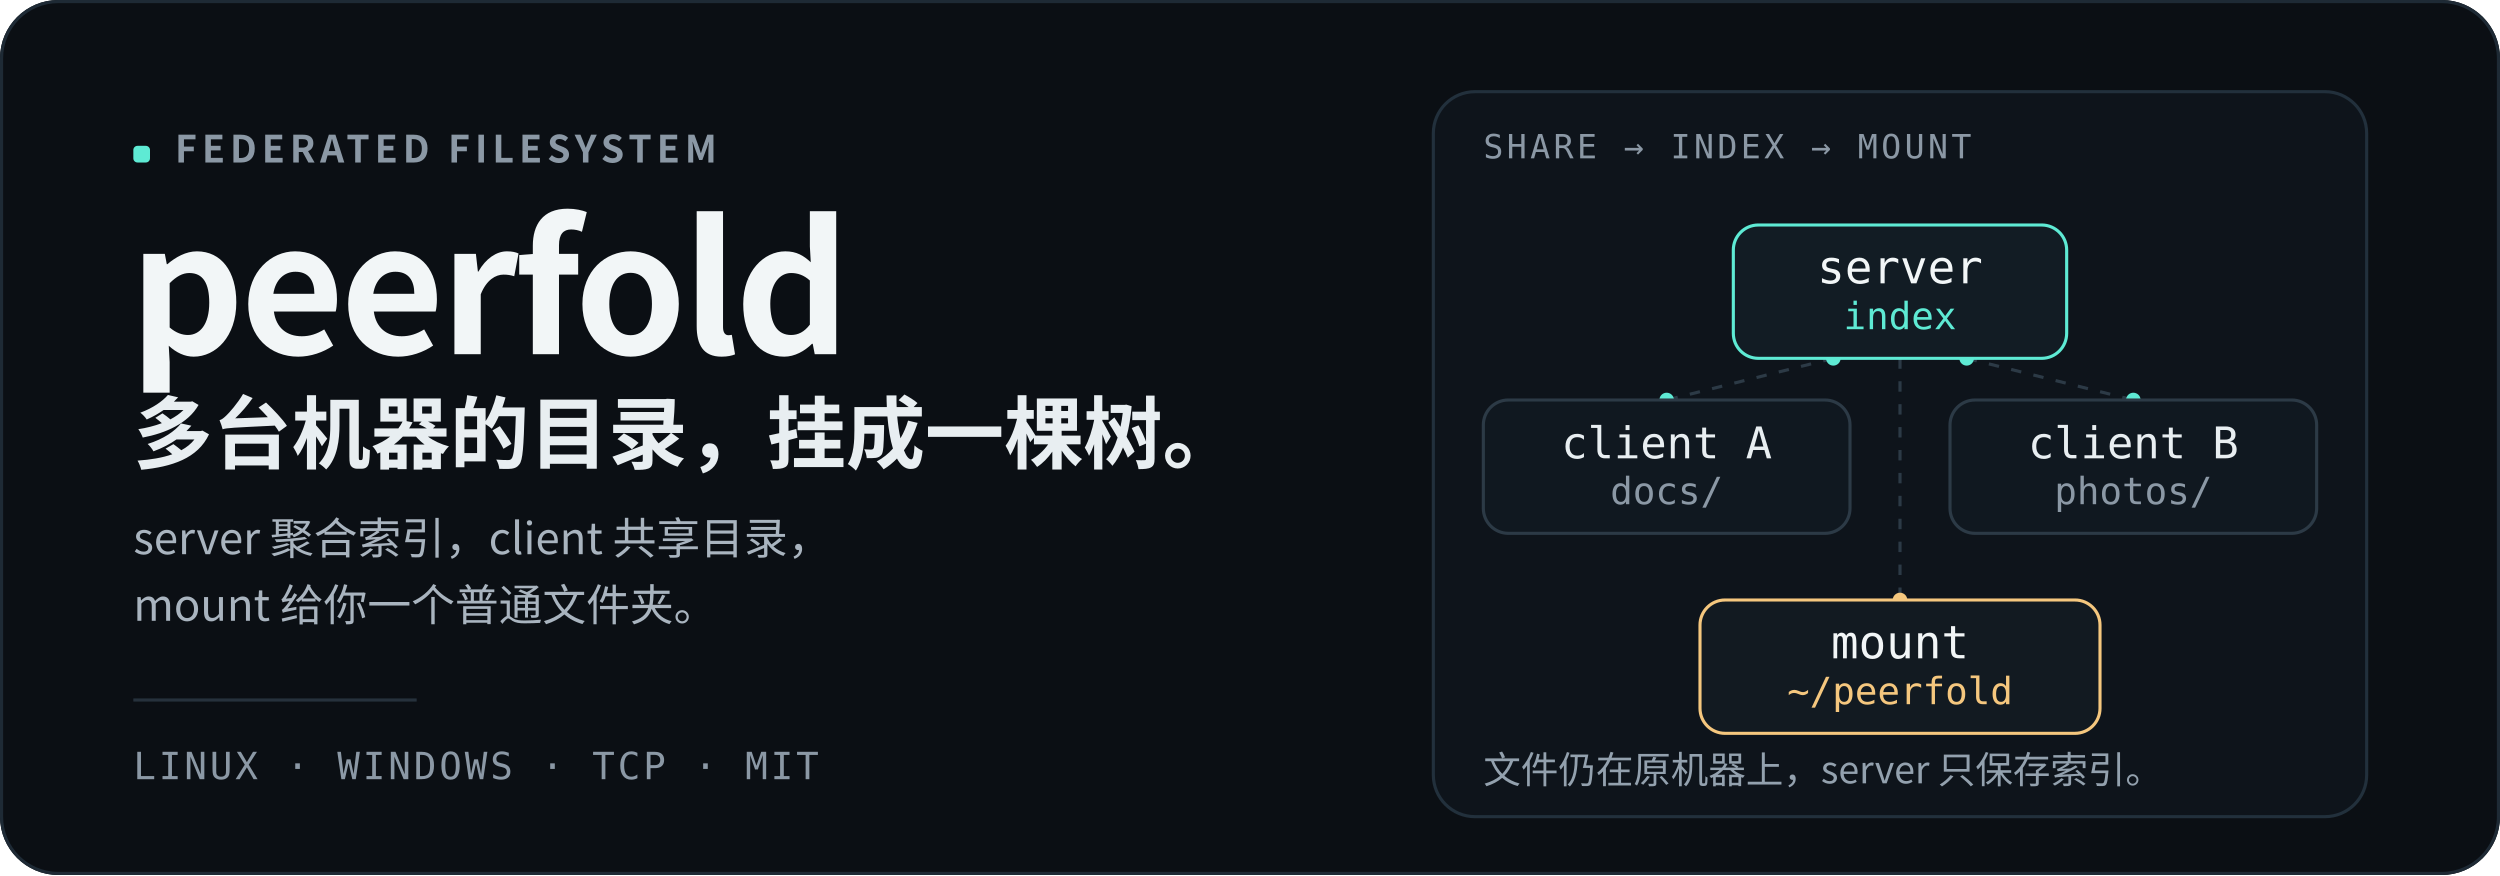
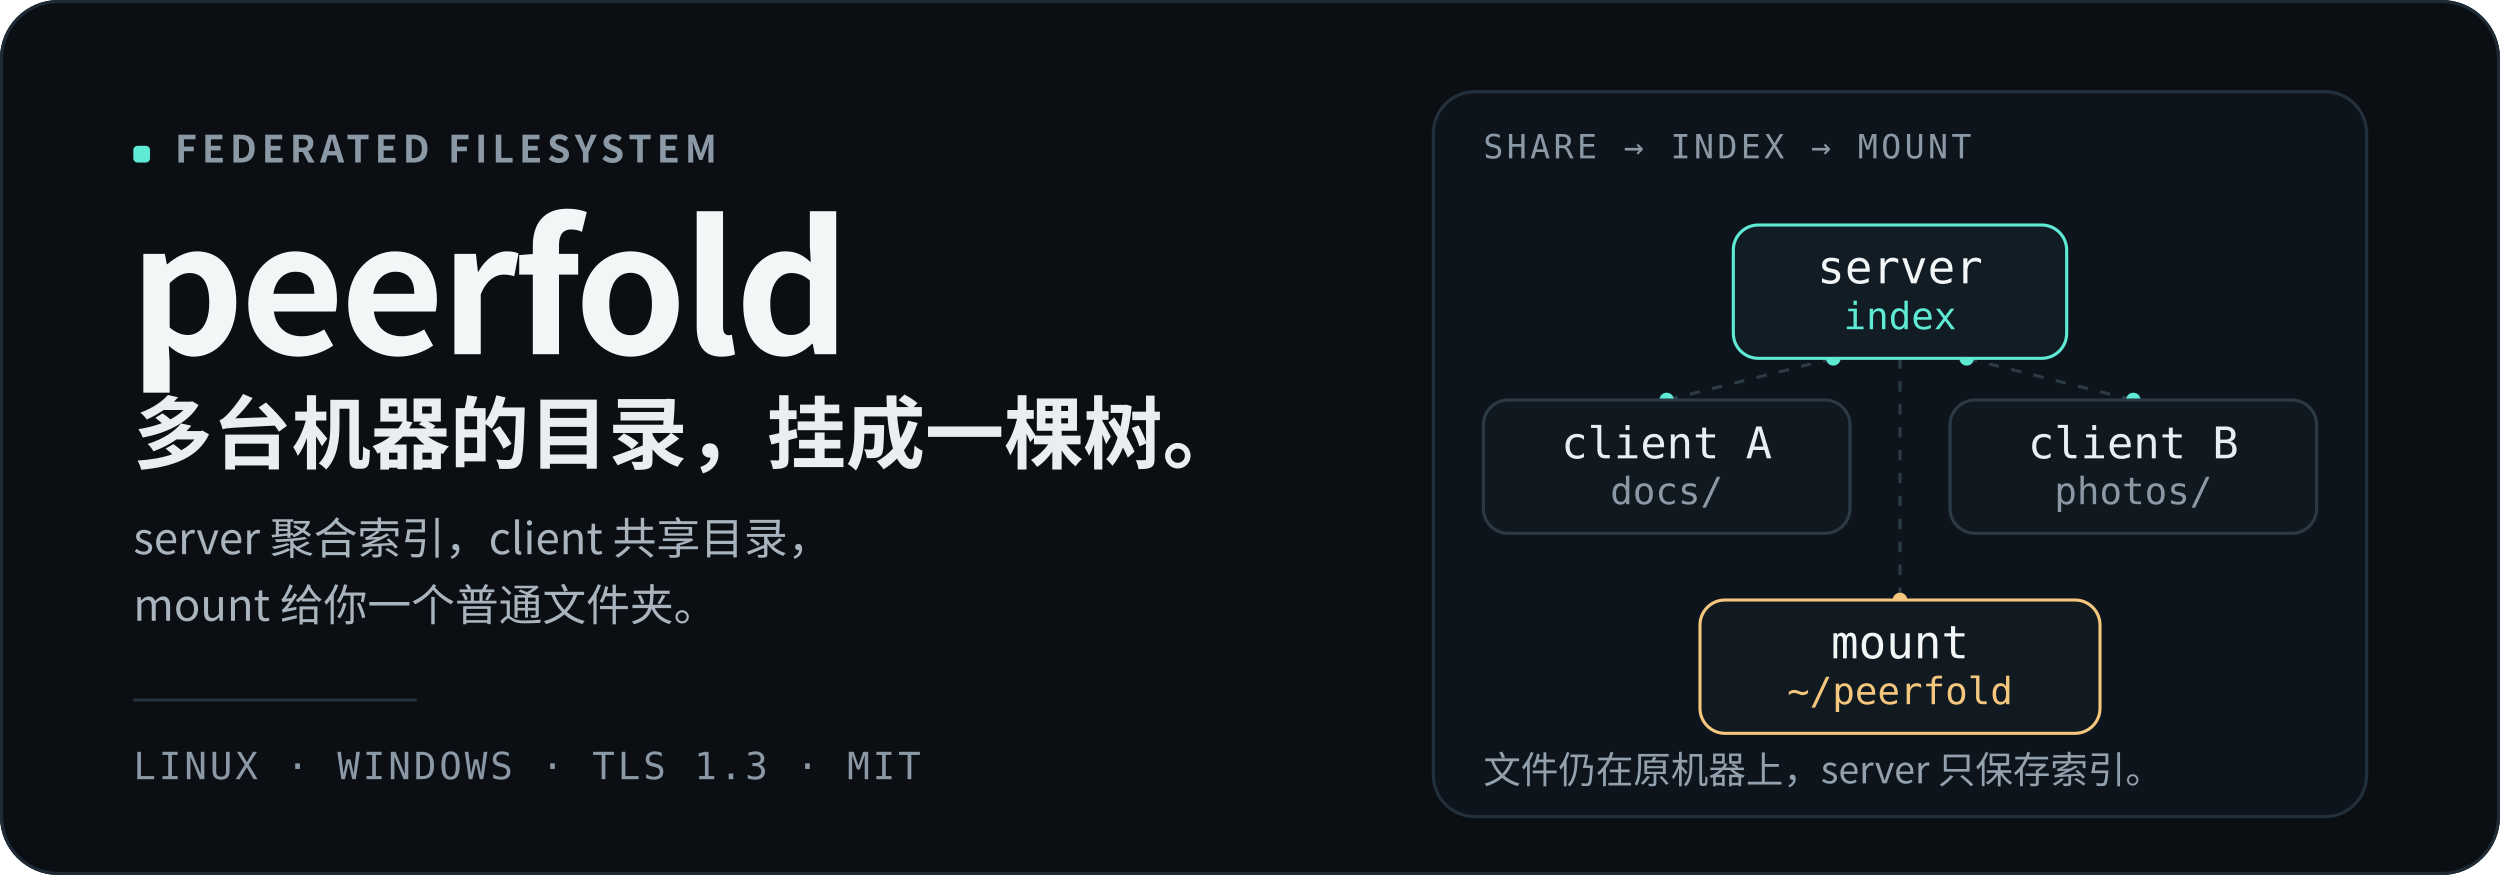
<svg xmlns="http://www.w3.org/2000/svg" width="1200" height="420" viewBox="0 0 1200 420" role="img" aria-labelledby="hero-title hero-desc">
  <rect width="1200" height="420" rx="28" fill="#0B0F14" />
  <rect x="0.75" y="0.75" width="1198.5" height="418.5" rx="27.25" fill="none" stroke="#1E2A35" stroke-width="1.5" />
  <g id="title-block">
    <rect x="64" y="70" width="8" height="8" rx="2" fill="#5EEAD4" />
    <text x="84" y="78" font-family="-apple-system, BlinkMacSystemFont, 'Segoe UI', 'PingFang SC', 'Microsoft YaHei', 'Noto Sans CJK SC', 'WenQuanYi Micro Hei', sans-serif" font-size="18" font-weight="600" letter-spacing="2.4" fill="#8B98A5">FEDERATED FILESYSTEM</text>
    <text x="62" y="170" font-family="-apple-system, BlinkMacSystemFont, 'Segoe UI', 'PingFang SC', 'Microsoft YaHei', 'Noto Sans CJK SC', 'WenQuanYi Micro Hei', sans-serif" font-size="86" font-weight="700" letter-spacing="-2" fill="#F2F6F7">peerfold</text>
    <text x="64" y="222" font-family="-apple-system, BlinkMacSystemFont, 'Segoe UI', 'PingFang SC', 'Microsoft YaHei', 'Noto Sans CJK SC', 'WenQuanYi Micro Hei', sans-serif" font-size="38" font-weight="600" fill="#E8EEF1">多台机器的目录，挂成一棵树。</text>
    <text x="64" y="266" font-family="-apple-system, BlinkMacSystemFont, 'Segoe UI', 'PingFang SC', 'Microsoft YaHei', 'Noto Sans CJK SC', 'WenQuanYi Micro Hei', sans-serif" font-size="21" fill="#A9B4BF">server 聚合索引，client 共享目录，</text>
    <text x="64" y="298" font-family="-apple-system, BlinkMacSystemFont, 'Segoe UI', 'PingFang SC', 'Microsoft YaHei', 'Noto Sans CJK SC', 'WenQuanYi Micro Hei', sans-serif" font-size="21" fill="#A9B4BF">mount 给你一个普通文件夹。</text>
    <line x1="64" y1="336" x2="200" y2="336" stroke="#26313C" stroke-width="1.5" />
-     <text x="64" y="374" font-family="ui-monospace, 'SFMono-Regular', Menlo, Consolas, 'DejaVu Sans Mono', monospace" font-size="18" letter-spacing="1.4" fill="#8B98A5">LINUX · WINDOWS · TCP · MIT</text>
+     <text x="64" y="374" font-family="ui-monospace, 'SFMono-Regular', Menlo, Consolas, 'DejaVu Sans Mono', monospace" font-size="18" letter-spacing="1.4" fill="#8B98A5">LINUX · WINDOWS · TLS 1.3 · MIT</text>
  </g>
  <g id="system-map" transform="translate(688 44)">
    <rect width="448" height="348" rx="20" fill="#0E141B" stroke="#22303C" stroke-width="1.5" />
    <text x="24" y="32" font-family="ui-monospace, 'SFMono-Regular', Menlo, Consolas, 'DejaVu Sans Mono', monospace" font-size="16" letter-spacing="1.6" fill="#8B98A5">SHARE  →  INDEX  →  MOUNT</text>
    <g stroke="#2C3A46" stroke-width="1.5" stroke-dasharray="5 6" fill="none">
      <path d="M192 128 L112 148" />
      <path d="M256 128 L336 148" />
      <path d="M224 128 L224 244" />
    </g>
    <circle cx="192" cy="128" r="3.5" fill="#5EEAD4" />
    <circle cx="256" cy="128" r="3.5" fill="#5EEAD4" />
    <circle cx="112" cy="148" r="3.5" fill="#5EEAD4" />
    <circle cx="336" cy="148" r="3.5" fill="#5EEAD4" />
    <circle cx="224" cy="244" r="3.5" fill="#F5C77E" />
    <g id="node-server">
      <rect x="144" y="64" width="160" height="64" rx="12" fill="#121C24" stroke="#5EEAD4" stroke-width="1.5" />
      <text x="224" y="92" text-anchor="middle" font-family="ui-monospace, 'SFMono-Regular', Menlo, Consolas, 'DejaVu Sans Mono', monospace" font-size="22" fill="#F2F6F7">server</text>
      <text x="224" y="114" text-anchor="middle" font-family="ui-monospace, 'SFMono-Regular', Menlo, Consolas, 'DejaVu Sans Mono', monospace" font-size="18" fill="#5EEAD4">index</text>
    </g>
    <g id="node-client-a">
      <rect x="24" y="148" width="176" height="64" rx="12" fill="#101820" stroke="#2C3A46" stroke-width="1.5" />
      <text x="112" y="176" text-anchor="middle" font-family="ui-monospace, 'SFMono-Regular', Menlo, Consolas, 'DejaVu Sans Mono', monospace" font-size="21" fill="#E8EEF1">client A</text>
      <text x="112" y="198" text-anchor="middle" font-family="ui-monospace, 'SFMono-Regular', Menlo, Consolas, 'DejaVu Sans Mono', monospace" font-size="18" fill="#8B98A5">docs/</text>
    </g>
    <g id="node-client-b">
      <rect x="248" y="148" width="176" height="64" rx="12" fill="#101820" stroke="#2C3A46" stroke-width="1.5" />
      <text x="336" y="176" text-anchor="middle" font-family="ui-monospace, 'SFMono-Regular', Menlo, Consolas, 'DejaVu Sans Mono', monospace" font-size="21" fill="#E8EEF1">client B</text>
      <text x="336" y="198" text-anchor="middle" font-family="ui-monospace, 'SFMono-Regular', Menlo, Consolas, 'DejaVu Sans Mono', monospace" font-size="18" fill="#8B98A5">photos/</text>
    </g>
    <g id="node-mount">
      <rect x="128" y="244" width="192" height="64" rx="12" fill="#121A21" stroke="#F5C77E" stroke-width="1.5" />
      <text x="224" y="272" text-anchor="middle" font-family="ui-monospace, 'SFMono-Regular', Menlo, Consolas, 'DejaVu Sans Mono', monospace" font-size="22" fill="#F2F6F7">mount</text>
      <text x="224" y="294" text-anchor="middle" font-family="ui-monospace, 'SFMono-Regular', Menlo, Consolas, 'DejaVu Sans Mono', monospace" font-size="18" fill="#F5C77E">~/peerfold</text>
    </g>
    <text x="24" y="332" font-family="-apple-system, BlinkMacSystemFont, 'Segoe UI', 'PingFang SC', 'Microsoft YaHei', 'Noto Sans CJK SC', 'WenQuanYi Micro Hei', sans-serif" font-size="18" fill="#93A1AE">文件仍在原机器上，server 只保存索引。</text>
  </g>
</svg>
